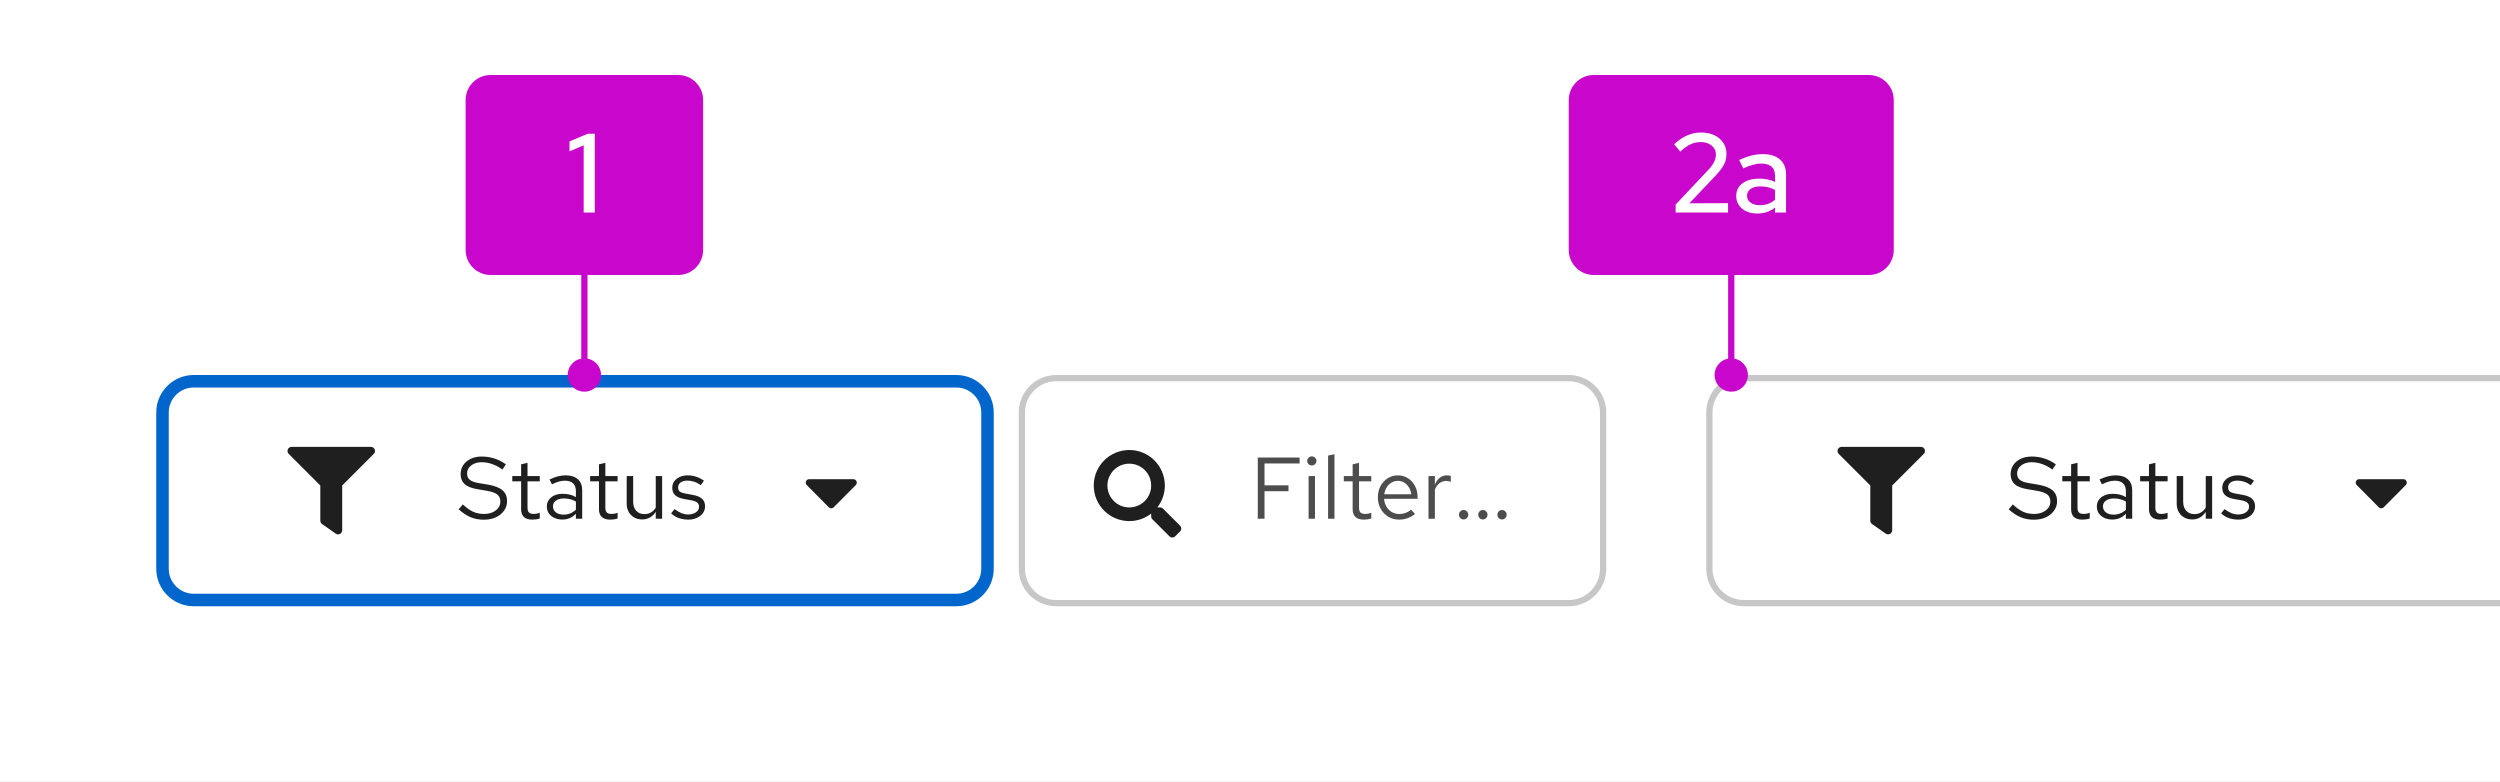
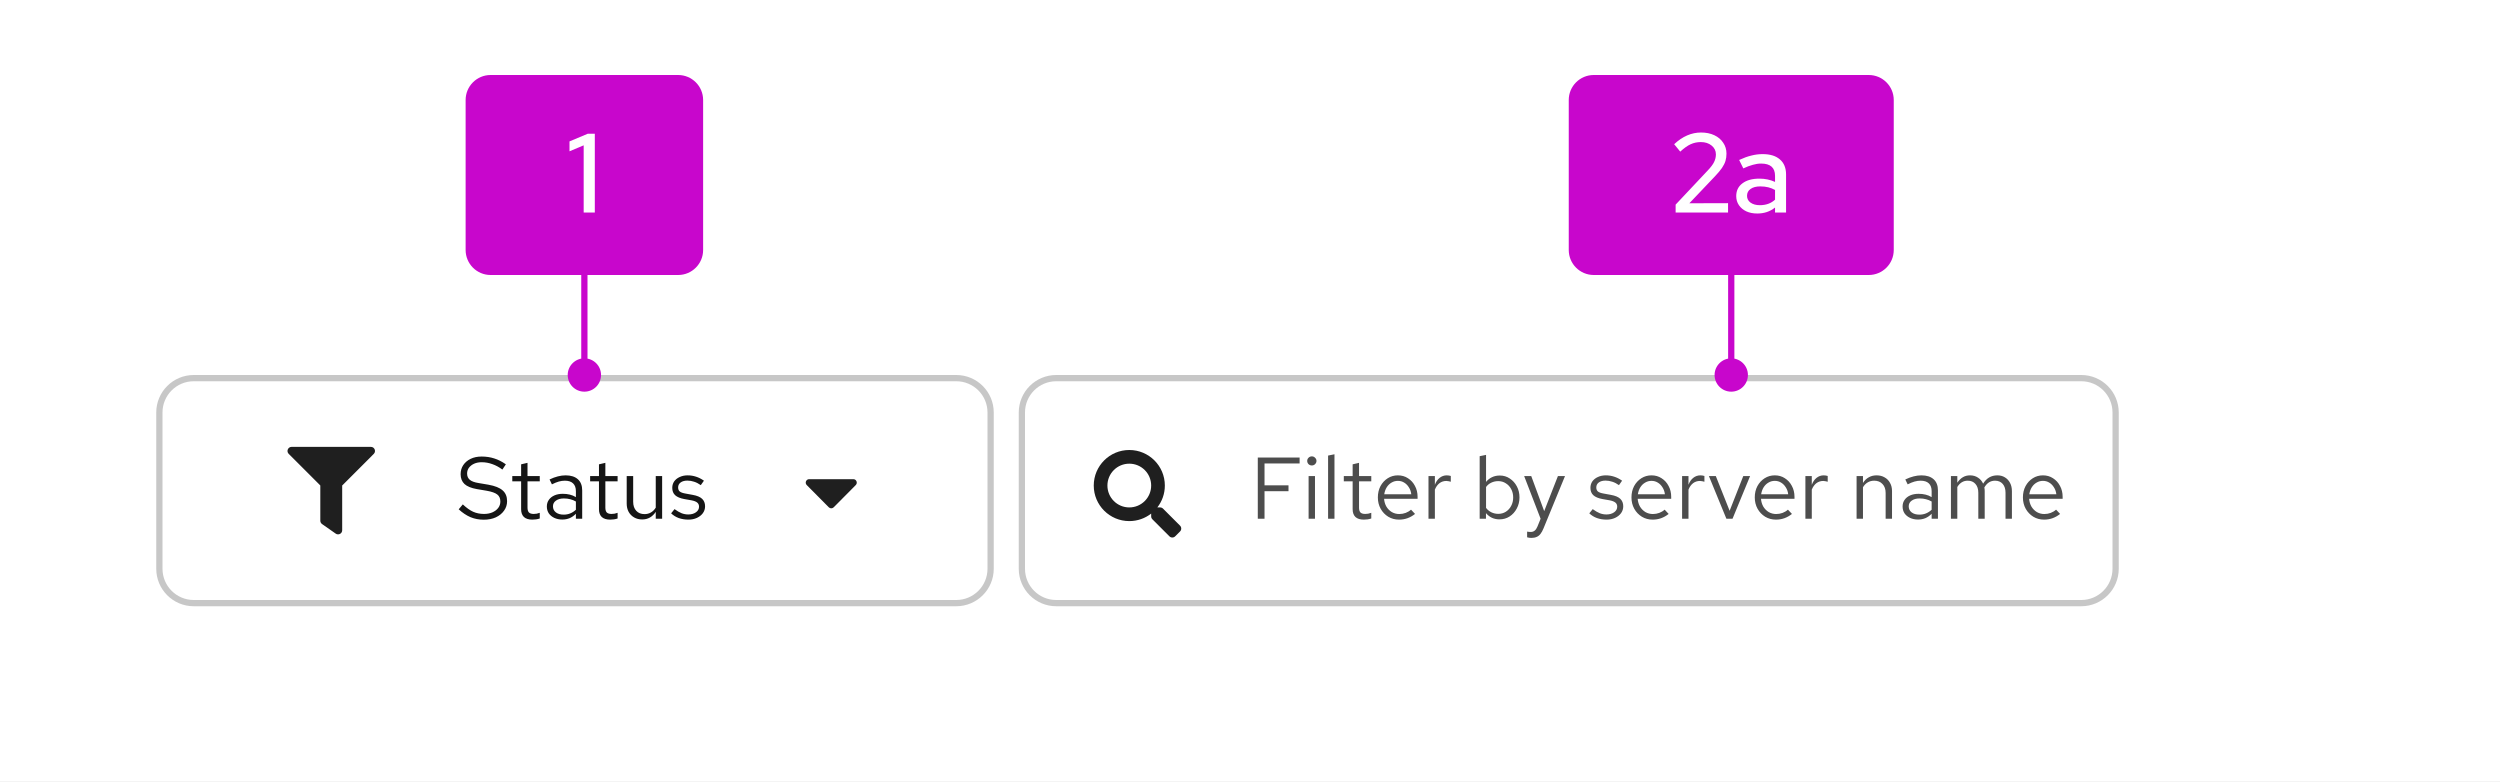
<svg xmlns="http://www.w3.org/2000/svg" width="400" height="125" viewBox="0 0 400 125" fill="none">
-   <g clip-path="url(#clip0_135_68165)">
-     <rect width="400" height="125" fill="white" />
-     <rect width="382" height="69" transform="translate(9 44)" fill="white" />
-     <rect width="382" height="69" transform="translate(9 44)" fill="white" />
-     <path d="M26 66C26 63.239 28.239 61 31 61H153C155.761 61 158 63.239 158 66V91C158 93.761 155.761 96 153 96H31C28.239 96 26 93.761 26 91V66Z" fill="white" />
-     <path d="M26 66C26 63.239 28.239 61 31 61H153C155.761 61 158 63.239 158 66V91C158 93.761 155.761 96 153 96H31C28.239 96 26 93.761 26 91V66Z" stroke="#0066CC" stroke-width="2" />
-     <path fill-rule="evenodd" clip-rule="evenodd" d="M54.75 84.843V77.678L59.807 72.62C60.219 72.208 59.927 71.5 59.343 71.5H46.657C46.074 71.5 45.78 72.207 46.193 72.62L51.25 77.678V83.312C51.25 83.527 51.355 83.727 51.53 83.85L53.717 85.381C54.149 85.683 54.75 85.377 54.75 84.843Z" fill="#1F1F1F" />
-     <path d="M77.41 83.154C76.645 83.154 75.935 83.019 75.282 82.748C74.629 82.468 73.999 82.048 73.392 81.488L74.05 80.704C74.638 81.255 75.189 81.647 75.702 81.88C76.225 82.113 76.803 82.23 77.438 82.23C77.942 82.23 78.39 82.146 78.782 81.978C79.183 81.801 79.496 81.563 79.72 81.264C79.944 80.965 80.056 80.625 80.056 80.242C80.056 79.747 79.893 79.374 79.566 79.122C79.239 78.861 78.675 78.66 77.872 78.52L76.29 78.254C75.394 78.095 74.736 77.825 74.316 77.442C73.905 77.05 73.7 76.527 73.7 75.874C73.7 75.323 73.84 74.838 74.12 74.418C74.409 73.989 74.806 73.653 75.31 73.41C75.814 73.167 76.397 73.046 77.06 73.046C77.788 73.046 78.465 73.149 79.09 73.354C79.715 73.55 80.331 73.863 80.938 74.292L80.378 75.132C79.874 74.749 79.342 74.46 78.782 74.264C78.222 74.059 77.653 73.956 77.074 73.956C76.617 73.956 76.211 74.035 75.856 74.194C75.511 74.353 75.235 74.567 75.03 74.838C74.834 75.109 74.736 75.417 74.736 75.762C74.736 76.191 74.881 76.527 75.17 76.77C75.459 77.013 75.931 77.185 76.584 77.288L78.152 77.554C79.197 77.741 79.953 78.044 80.42 78.464C80.896 78.875 81.134 79.449 81.134 80.186C81.134 80.755 80.971 81.264 80.644 81.712C80.327 82.16 79.888 82.515 79.328 82.776C78.768 83.028 78.129 83.154 77.41 83.154ZM85.172 83.14C84.584 83.14 84.136 83 83.828 82.72C83.529 82.431 83.38 82.015 83.38 81.474V77.008H81.966V76.168H83.38V74.292L84.402 74.054V76.168H86.362V77.008H84.402V81.208C84.402 81.572 84.476 81.833 84.626 81.992C84.784 82.151 85.041 82.23 85.396 82.23C85.573 82.23 85.732 82.216 85.872 82.188C86.012 82.16 86.175 82.113 86.362 82.048V82.958C86.175 83.023 85.979 83.07 85.774 83.098C85.568 83.126 85.368 83.14 85.172 83.14ZM89.973 83.126C89.487 83.126 89.058 83.037 88.685 82.86C88.311 82.683 88.017 82.44 87.803 82.132C87.597 81.815 87.495 81.451 87.495 81.04C87.495 80.629 87.602 80.275 87.817 79.976C88.031 79.668 88.33 79.43 88.713 79.262C89.095 79.094 89.543 79.01 90.057 79.01C90.449 79.01 90.817 79.052 91.163 79.136C91.517 79.22 91.844 79.355 92.143 79.542V78.604C92.143 78.044 91.993 77.624 91.695 77.344C91.396 77.055 90.957 76.91 90.379 76.91C90.061 76.91 89.735 76.957 89.399 77.05C89.072 77.143 88.708 77.293 88.307 77.498L87.929 76.714C88.843 76.275 89.702 76.056 90.505 76.056C91.354 76.056 92.007 76.266 92.465 76.686C92.922 77.097 93.151 77.689 93.151 78.464V83H92.143V82.202C91.844 82.51 91.513 82.743 91.149 82.902C90.785 83.051 90.393 83.126 89.973 83.126ZM88.475 81.012C88.475 81.413 88.629 81.735 88.937 81.978C89.254 82.221 89.669 82.342 90.183 82.342C90.565 82.342 90.915 82.277 91.233 82.146C91.559 82.015 91.863 81.819 92.143 81.558V80.242C91.853 80.074 91.555 79.953 91.247 79.878C90.939 79.794 90.593 79.752 90.211 79.752C89.688 79.752 89.268 79.869 88.951 80.102C88.633 80.326 88.475 80.629 88.475 81.012ZM97.627 83.14C97.039 83.14 96.591 83 96.283 82.72C95.984 82.431 95.835 82.015 95.835 81.474V77.008H94.421V76.168H95.835V74.292L96.857 74.054V76.168H98.817V77.008H96.857V81.208C96.857 81.572 96.931 81.833 97.081 81.992C97.239 82.151 97.496 82.23 97.851 82.23C98.028 82.23 98.187 82.216 98.327 82.188C98.467 82.16 98.63 82.113 98.817 82.048V82.958C98.63 83.023 98.434 83.07 98.229 83.098C98.023 83.126 97.823 83.14 97.627 83.14ZM102.75 83.112C102.264 83.112 101.835 83.005 101.462 82.79C101.088 82.575 100.794 82.277 100.58 81.894C100.374 81.511 100.272 81.073 100.272 80.578V76.168H101.308V80.284C101.308 80.891 101.471 81.371 101.798 81.726C102.124 82.081 102.568 82.258 103.128 82.258C103.51 82.258 103.851 82.169 104.15 81.992C104.458 81.815 104.714 81.558 104.92 81.222V76.168H105.942V83H104.92V81.894C104.658 82.295 104.346 82.599 103.982 82.804C103.627 83.009 103.216 83.112 102.75 83.112ZM110.152 83.14C109.592 83.14 109.074 83.056 108.598 82.888C108.122 82.711 107.716 82.459 107.38 82.132L107.926 81.46C108.337 81.759 108.715 81.978 109.06 82.118C109.406 82.249 109.76 82.314 110.124 82.314C110.619 82.314 111.03 82.197 111.356 81.964C111.683 81.731 111.846 81.432 111.846 81.068C111.846 80.788 111.748 80.569 111.552 80.41C111.366 80.251 111.053 80.13 110.614 80.046L109.494 79.85C108.832 79.729 108.342 79.523 108.024 79.234C107.716 78.945 107.562 78.553 107.562 78.058C107.562 77.666 107.665 77.321 107.87 77.022C108.085 76.723 108.379 76.49 108.752 76.322C109.126 76.145 109.55 76.056 110.026 76.056C110.493 76.056 110.936 76.126 111.356 76.266C111.776 76.397 112.201 76.611 112.63 76.91L112.126 77.624C111.772 77.372 111.417 77.19 111.062 77.078C110.708 76.957 110.348 76.896 109.984 76.896C109.536 76.896 109.177 76.994 108.906 77.19C108.636 77.386 108.5 77.652 108.5 77.988C108.5 78.268 108.584 78.483 108.752 78.632C108.93 78.781 109.238 78.893 109.676 78.968L110.824 79.178C111.515 79.299 112.019 79.509 112.336 79.808C112.654 80.107 112.812 80.508 112.812 81.012C112.812 81.413 112.696 81.777 112.462 82.104C112.229 82.421 111.912 82.673 111.51 82.86C111.109 83.047 110.656 83.14 110.152 83.14Z" fill="#1F1F1F" />
-     <path fill-rule="evenodd" clip-rule="evenodd" d="M133.389 81.171L136.921 77.61C137.267 77.261 137.023 76.667 136.534 76.667H129.466C128.977 76.667 128.733 77.261 129.079 77.61L132.611 81.171C132.826 81.387 133.174 81.387 133.389 81.171Z" fill="#1F1F1F" />
-     <g clip-path="url(#clip1_135_68165)">
-       <path d="M163.5 66C163.5 62.962 165.962 60.5 169 60.5H251C254.038 60.5 256.5 62.962 256.5 66V91C256.5 94.038 254.038 96.5 251 96.5H169C165.962 96.5 163.5 94.038 163.5 91V66Z" fill="white" />
-       <path d="M163.5 66C163.5 62.962 165.962 60.5 169 60.5H251C254.038 60.5 256.5 62.962 256.5 66V91C256.5 94.038 254.038 96.5 251 96.5H169C165.962 96.5 163.5 94.038 163.5 91V66Z" stroke="#C7C7C7" />
-       <path fill-rule="evenodd" clip-rule="evenodd" d="M188.032 85.809L188.806 85.035C189.063 84.778 189.063 84.362 188.809 84.105L186.082 81.379C185.959 81.256 185.793 81.188 185.618 81.188H185.172C185.927 80.222 186.375 79.008 186.375 77.688C186.375 74.546 183.829 72 180.687 72C177.546 72 175 74.546 175 77.688C175 80.829 177.546 83.375 180.687 83.375C182.008 83.375 183.222 82.927 184.187 82.172V82.618C184.187 82.793 184.256 82.959 184.379 83.082L187.105 85.809C187.362 86.066 187.778 86.066 188.032 85.809ZM180.687 81.188C178.754 81.188 177.187 79.623 177.187 77.688C177.187 75.754 178.752 74.188 180.687 74.188C182.621 74.188 184.187 75.752 184.187 77.688C184.187 79.621 182.623 81.188 180.687 81.188Z" fill="#1F1F1F" />
-       <path d="M201.246 83V73.2H207.938V74.152H202.324V77.652H206.16V78.59H202.324V83H201.246ZM209.376 83V76.168H210.398V83H209.376ZM209.894 74.474C209.689 74.474 209.511 74.404 209.362 74.264C209.222 74.115 209.152 73.942 209.152 73.746C209.152 73.55 209.222 73.382 209.362 73.242C209.511 73.093 209.689 73.018 209.894 73.018C210.099 73.018 210.272 73.093 210.412 73.242C210.561 73.382 210.636 73.55 210.636 73.746C210.636 73.942 210.561 74.115 210.412 74.264C210.272 74.404 210.099 74.474 209.894 74.474ZM212.493 83V72.892L213.515 72.682V83H212.493ZM218.215 83.14C217.627 83.14 217.179 83 216.871 82.72C216.572 82.431 216.423 82.015 216.423 81.474V77.008H215.009V76.168H216.423V74.292L217.445 74.054V76.168H219.405V77.008H217.445V81.208C217.445 81.572 217.519 81.833 217.669 81.992C217.827 82.151 218.084 82.23 218.439 82.23C218.616 82.23 218.775 82.216 218.915 82.188C219.055 82.16 219.218 82.113 219.405 82.048V82.958C219.218 83.023 219.022 83.07 218.817 83.098C218.611 83.126 218.411 83.14 218.215 83.14ZM223.845 83.14C223.21 83.14 222.636 82.986 222.123 82.678C221.61 82.361 221.204 81.936 220.905 81.404C220.606 80.863 220.457 80.256 220.457 79.584C220.457 78.912 220.597 78.31 220.877 77.778C221.166 77.246 221.554 76.826 222.039 76.518C222.524 76.21 223.066 76.056 223.663 76.056C224.27 76.056 224.806 76.21 225.273 76.518C225.749 76.817 226.122 77.227 226.393 77.75C226.673 78.263 226.813 78.847 226.813 79.5V79.808H221.451C221.488 80.275 221.614 80.695 221.829 81.068C222.053 81.432 222.342 81.721 222.697 81.936C223.061 82.141 223.458 82.244 223.887 82.244C224.242 82.244 224.582 82.183 224.909 82.062C225.245 81.931 225.53 81.759 225.763 81.544L226.407 82.23C226.015 82.538 225.609 82.767 225.189 82.916C224.769 83.065 224.321 83.14 223.845 83.14ZM221.479 79.08H225.805C225.758 78.669 225.632 78.305 225.427 77.988C225.231 77.661 224.979 77.405 224.671 77.218C224.372 77.031 224.036 76.938 223.663 76.938C223.29 76.938 222.949 77.031 222.641 77.218C222.333 77.395 222.076 77.647 221.871 77.974C221.675 78.291 221.544 78.66 221.479 79.08ZM228.558 83V76.168H229.58V77.568C229.757 77.092 230.009 76.723 230.336 76.462C230.672 76.191 231.054 76.056 231.484 76.056C231.605 76.056 231.717 76.065 231.82 76.084C231.922 76.093 232.025 76.117 232.128 76.154V77.078C232.016 77.041 231.894 77.013 231.764 76.994C231.642 76.966 231.526 76.952 231.414 76.952C230.994 76.952 230.625 77.073 230.308 77.316C230 77.559 229.757 77.899 229.58 78.338V83H228.558ZM234.18 83.112C233.974 83.112 233.797 83.037 233.648 82.888C233.508 82.739 233.438 82.561 233.438 82.356C233.438 82.141 233.508 81.964 233.648 81.824C233.797 81.675 233.974 81.6 234.18 81.6C234.385 81.6 234.558 81.675 234.698 81.824C234.847 81.964 234.922 82.141 234.922 82.356C234.922 82.561 234.847 82.739 234.698 82.888C234.558 83.037 234.385 83.112 234.18 83.112ZM237.26 83.112C237.054 83.112 236.877 83.037 236.728 82.888C236.588 82.739 236.518 82.561 236.518 82.356C236.518 82.141 236.588 81.964 236.728 81.824C236.877 81.675 237.054 81.6 237.26 81.6C237.465 81.6 237.638 81.675 237.778 81.824C237.927 81.964 238.002 82.141 238.002 82.356C238.002 82.561 237.927 82.739 237.778 82.888C237.638 83.037 237.465 83.112 237.26 83.112ZM240.326 83.112C240.12 83.112 239.943 83.037 239.794 82.888C239.654 82.739 239.584 82.561 239.584 82.356C239.584 82.141 239.654 81.964 239.794 81.824C239.943 81.675 240.12 81.6 240.326 81.6C240.531 81.6 240.704 81.675 240.844 81.824C240.993 81.964 241.068 82.141 241.068 82.356C241.068 82.561 240.993 82.739 240.844 82.888C240.704 83.037 240.531 83.112 240.326 83.112Z" fill="#4D4D4D" />
-     </g>
-     <path d="M273.5 66C273.5 62.962 275.962 60.5 279 60.5H401C404.038 60.5 406.5 62.962 406.5 66V91C406.5 94.038 404.038 96.5 401 96.5H279C275.962 96.5 273.5 94.038 273.5 91V66Z" fill="white" />
-     <path d="M273.5 66C273.5 62.962 275.962 60.5 279 60.5H401C404.038 60.5 406.5 62.962 406.5 66V91C406.5 94.038 404.038 96.5 401 96.5H279C275.962 96.5 273.5 94.038 273.5 91V66Z" stroke="#C7C7C7" />
-     <path fill-rule="evenodd" clip-rule="evenodd" d="M302.75 84.843V77.678L307.807 72.62C308.219 72.208 307.927 71.5 307.343 71.5H294.657C294.074 71.5 293.78 72.207 294.193 72.62L299.25 77.678V83.312C299.25 83.527 299.354 83.727 299.53 83.85L301.717 85.381C302.149 85.683 302.75 85.377 302.75 84.843Z" fill="#1F1F1F" />
-     <path d="M325.41 83.154C324.645 83.154 323.935 83.019 323.282 82.748C322.629 82.468 321.999 82.048 321.392 81.488L322.05 80.704C322.638 81.255 323.189 81.647 323.702 81.88C324.225 82.113 324.803 82.23 325.438 82.23C325.942 82.23 326.39 82.146 326.782 81.978C327.183 81.801 327.496 81.563 327.72 81.264C327.944 80.965 328.056 80.625 328.056 80.242C328.056 79.747 327.893 79.374 327.566 79.122C327.239 78.861 326.675 78.66 325.872 78.52L324.29 78.254C323.394 78.095 322.736 77.825 322.316 77.442C321.905 77.05 321.7 76.527 321.7 75.874C321.7 75.323 321.84 74.838 322.12 74.418C322.409 73.989 322.806 73.653 323.31 73.41C323.814 73.167 324.397 73.046 325.06 73.046C325.788 73.046 326.465 73.149 327.09 73.354C327.715 73.55 328.331 73.863 328.938 74.292L328.378 75.132C327.874 74.749 327.342 74.46 326.782 74.264C326.222 74.059 325.653 73.956 325.074 73.956C324.617 73.956 324.211 74.035 323.856 74.194C323.511 74.353 323.235 74.567 323.03 74.838C322.834 75.109 322.736 75.417 322.736 75.762C322.736 76.191 322.881 76.527 323.17 76.77C323.459 77.013 323.931 77.185 324.584 77.288L326.152 77.554C327.197 77.741 327.953 78.044 328.42 78.464C328.896 78.875 329.134 79.449 329.134 80.186C329.134 80.755 328.971 81.264 328.644 81.712C328.327 82.16 327.888 82.515 327.328 82.776C326.768 83.028 326.129 83.154 325.41 83.154ZM333.172 83.14C332.584 83.14 332.136 83 331.828 82.72C331.529 82.431 331.38 82.015 331.38 81.474V77.008H329.966V76.168H331.38V74.292L332.402 74.054V76.168H334.362V77.008H332.402V81.208C332.402 81.572 332.476 81.833 332.626 81.992C332.784 82.151 333.041 82.23 333.396 82.23C333.573 82.23 333.732 82.216 333.872 82.188C334.012 82.16 334.175 82.113 334.362 82.048V82.958C334.175 83.023 333.979 83.07 333.774 83.098C333.568 83.126 333.368 83.14 333.172 83.14ZM337.973 83.126C337.487 83.126 337.058 83.037 336.685 82.86C336.311 82.683 336.017 82.44 335.803 82.132C335.597 81.815 335.495 81.451 335.495 81.04C335.495 80.629 335.602 80.275 335.817 79.976C336.031 79.668 336.33 79.43 336.713 79.262C337.095 79.094 337.543 79.01 338.057 79.01C338.449 79.01 338.817 79.052 339.163 79.136C339.517 79.22 339.844 79.355 340.143 79.542V78.604C340.143 78.044 339.993 77.624 339.695 77.344C339.396 77.055 338.957 76.91 338.379 76.91C338.061 76.91 337.735 76.957 337.399 77.05C337.072 77.143 336.708 77.293 336.307 77.498L335.929 76.714C336.843 76.275 337.702 76.056 338.505 76.056C339.354 76.056 340.007 76.266 340.465 76.686C340.922 77.097 341.151 77.689 341.151 78.464V83H340.143V82.202C339.844 82.51 339.513 82.743 339.149 82.902C338.785 83.051 338.393 83.126 337.973 83.126ZM336.475 81.012C336.475 81.413 336.629 81.735 336.937 81.978C337.254 82.221 337.669 82.342 338.183 82.342C338.565 82.342 338.915 82.277 339.233 82.146C339.559 82.015 339.863 81.819 340.143 81.558V80.242C339.853 80.074 339.555 79.953 339.247 79.878C338.939 79.794 338.593 79.752 338.211 79.752C337.688 79.752 337.268 79.869 336.951 80.102C336.633 80.326 336.475 80.629 336.475 81.012ZM345.627 83.14C345.039 83.14 344.591 83 344.283 82.72C343.984 82.431 343.835 82.015 343.835 81.474V77.008H342.421V76.168H343.835V74.292L344.857 74.054V76.168H346.817V77.008H344.857V81.208C344.857 81.572 344.931 81.833 345.081 81.992C345.239 82.151 345.496 82.23 345.851 82.23C346.028 82.23 346.187 82.216 346.327 82.188C346.467 82.16 346.63 82.113 346.817 82.048V82.958C346.63 83.023 346.434 83.07 346.229 83.098C346.023 83.126 345.823 83.14 345.627 83.14ZM350.75 83.112C350.264 83.112 349.835 83.005 349.462 82.79C349.088 82.575 348.794 82.277 348.58 81.894C348.374 81.511 348.272 81.073 348.272 80.578V76.168H349.308V80.284C349.308 80.891 349.471 81.371 349.798 81.726C350.124 82.081 350.568 82.258 351.128 82.258C351.51 82.258 351.851 82.169 352.15 81.992C352.458 81.815 352.714 81.558 352.92 81.222V76.168H353.942V83H352.92V81.894C352.658 82.295 352.346 82.599 351.982 82.804C351.627 83.009 351.216 83.112 350.75 83.112ZM358.152 83.14C357.592 83.14 357.074 83.056 356.598 82.888C356.122 82.711 355.716 82.459 355.38 82.132L355.926 81.46C356.337 81.759 356.715 81.978 357.06 82.118C357.406 82.249 357.76 82.314 358.124 82.314C358.619 82.314 359.03 82.197 359.356 81.964C359.683 81.731 359.846 81.432 359.846 81.068C359.846 80.788 359.748 80.569 359.552 80.41C359.366 80.251 359.053 80.13 358.614 80.046L357.494 79.85C356.832 79.729 356.342 79.523 356.024 79.234C355.716 78.945 355.562 78.553 355.562 78.058C355.562 77.666 355.665 77.321 355.87 77.022C356.085 76.723 356.379 76.49 356.752 76.322C357.126 76.145 357.55 76.056 358.026 76.056C358.493 76.056 358.936 76.126 359.356 76.266C359.776 76.397 360.201 76.611 360.63 76.91L360.126 77.624C359.772 77.372 359.417 77.19 359.062 77.078C358.708 76.957 358.348 76.896 357.984 76.896C357.536 76.896 357.177 76.994 356.906 77.19C356.636 77.386 356.5 77.652 356.5 77.988C356.5 78.268 356.584 78.483 356.752 78.632C356.93 78.781 357.238 78.893 357.676 78.968L358.824 79.178C359.515 79.299 360.019 79.509 360.336 79.808C360.654 80.107 360.812 80.508 360.812 81.012C360.812 81.413 360.696 81.777 360.462 82.104C360.229 82.421 359.912 82.673 359.51 82.86C359.109 83.047 358.656 83.14 358.152 83.14Z" fill="#1F1F1F" />
-     <path fill-rule="evenodd" clip-rule="evenodd" d="M381.389 81.171L384.921 77.61C385.267 77.261 385.023 76.667 384.534 76.667H377.466C376.977 76.667 376.733 77.261 377.079 77.61L380.611 81.171C380.826 81.387 381.174 81.387 381.389 81.171Z" fill="#1F1F1F" />
-     <path d="M74.5 16C74.5 13.791 76.291 12 78.5 12H108.5C110.709 12 112.5 13.791 112.5 16V40C112.5 42.209 110.709 44 108.5 44H78.5C76.291 44 74.5 42.209 74.5 40V16Z" fill="#C806CC" />
-     <path d="M93.388 34V23.254L91.12 24.208V22.624L94.036 21.4H95.17V34H93.388Z" fill="white" />
-     <path d="M93.5 57.333C92.027 57.333 90.833 58.527 90.833 60C90.833 61.473 92.027 62.667 93.5 62.667C94.973 62.667 96.167 61.473 96.167 60C96.167 58.527 94.973 57.333 93.5 57.333ZM93 44L93 60L94 60L94 44L93 44Z" fill="#C806CC" />
-     <path d="M251 16C251 13.791 252.791 12 255 12H299C301.209 12 303 13.791 303 16V40C303 42.209 301.209 44 299 44H255C252.791 44 251 42.209 251 40V16Z" fill="#C806CC" />
-     <path d="M268.1 34V32.74L273.212 27.304C273.728 26.764 274.076 26.302 274.256 25.918C274.448 25.534 274.544 25.126 274.544 24.694C274.544 24.13 274.316 23.662 273.86 23.29C273.404 22.918 272.828 22.732 272.132 22.732C271.556 22.732 271.016 22.846 270.512 23.074C270.008 23.302 269.45 23.698 268.838 24.262L267.866 23.074C269.198 21.826 270.632 21.202 272.168 21.202C272.972 21.202 273.68 21.346 274.292 21.634C274.904 21.922 275.378 22.324 275.714 22.84C276.062 23.344 276.236 23.926 276.236 24.586C276.236 25.006 276.182 25.396 276.074 25.756C275.966 26.104 275.78 26.476 275.516 26.872C275.252 27.256 274.88 27.7 274.4 28.204L270.296 32.524L276.488 32.506V34H268.1ZM281.162 34.162C280.502 34.162 279.92 34.048 279.416 33.82C278.912 33.58 278.516 33.25 278.228 32.83C277.94 32.41 277.796 31.924 277.796 31.372C277.796 30.508 278.126 29.83 278.786 29.338C279.446 28.834 280.352 28.582 281.504 28.582C282.404 28.582 283.238 28.756 284.006 29.104V28.132C284.006 26.824 283.262 26.17 281.774 26.17C281.354 26.17 280.916 26.236 280.46 26.368C280.004 26.488 279.494 26.68 278.93 26.944L278.264 25.594C278.96 25.27 279.608 25.036 280.208 24.892C280.808 24.736 281.414 24.658 282.026 24.658C283.214 24.658 284.132 24.94 284.78 25.504C285.44 26.068 285.77 26.872 285.77 27.916V34H284.006V33.208C283.598 33.532 283.16 33.772 282.692 33.928C282.224 34.084 281.714 34.162 281.162 34.162ZM279.524 31.336C279.524 31.78 279.71 32.14 280.082 32.416C280.466 32.692 280.964 32.83 281.576 32.83C282.56 32.83 283.37 32.536 284.006 31.948V30.4C283.346 30.016 282.56 29.824 281.648 29.824C280.988 29.824 280.466 29.962 280.082 30.238C279.71 30.502 279.524 30.868 279.524 31.336Z" fill="white" />
-     <path d="M277 57.333C275.527 57.333 274.333 58.527 274.333 60C274.333 61.473 275.527 62.667 277 62.667C278.473 62.667 279.667 61.473 279.667 60C279.667 58.527 278.473 57.333 277 57.333ZM276.5 44L276.5 60L277.5 60L277.5 44L276.5 44Z" fill="#C806CC" />
-   </g>
-   <defs>
-     <clipPath id="clip0_135_68165">
-       <rect width="400" height="125" fill="white" />
-     </clipPath>
-     <clipPath id="clip1_135_68165">
-       <rect width="94" height="37" fill="white" transform="translate(163 60)" />
-     </clipPath>
-   </defs>
+   <rect width="400" height="125" fill="white" />
+   <rect width="382" height="69" transform="translate(9 44)" fill="white" />
+   <rect width="382" height="69" transform="translate(9 44)" fill="white" />
+   <mask id="path-1-inside-1_135_68165" fill="white">
+     <path d="M25 66C25 62.686 27.686 60 31 60H153C156.314 60 159 62.686 159 66V91C159 94.314 156.314 97 153 97H31C27.686 97 25 94.314 25 91V66Z" />
+   </mask>
+   <path d="M25 66C25 62.686 27.686 60 31 60H153C156.314 60 159 62.686 159 66V91C159 94.314 156.314 97 153 97H31C27.686 97 25 94.314 25 91V66Z" fill="white" />
+   <path d="M31 61H153V59H31V61ZM158 66V91H160V66H158ZM153 96H31V98H153V96ZM26 91V66H24V91H26ZM31 96C28.239 96 26 93.761 26 91H24C24 94.866 27.134 98 31 98V96ZM158 91C158 93.761 155.761 96 153 96V98C156.866 98 160 94.866 160 91H158ZM153 61C155.761 61 158 63.239 158 66H160C160 62.134 156.866 59 153 59V61ZM31 59C27.134 59 24 62.134 24 66H26C26 63.239 28.239 61 31 61V59Z" fill="#C7C7C7" mask="url(#path-1-inside-1_135_68165)" />
+   <path fill-rule="evenodd" clip-rule="evenodd" d="M54.75 84.843V77.678L59.807 72.62C60.219 72.208 59.927 71.5 59.343 71.5H46.657C46.074 71.5 45.78 72.207 46.193 72.62L51.25 77.678V83.312C51.25 83.527 51.355 83.727 51.53 83.85L53.717 85.381C54.149 85.683 54.75 85.377 54.75 84.843Z" fill="#1F1F1F" />
+   <path d="M77.41 83.154C76.645 83.154 75.935 83.019 75.282 82.748C74.629 82.468 73.999 82.048 73.392 81.488L74.05 80.704C74.638 81.255 75.189 81.647 75.702 81.88C76.225 82.113 76.803 82.23 77.438 82.23C77.942 82.23 78.39 82.146 78.782 81.978C79.183 81.801 79.496 81.563 79.72 81.264C79.944 80.965 80.056 80.625 80.056 80.242C80.056 79.747 79.893 79.374 79.566 79.122C79.239 78.861 78.675 78.66 77.872 78.52L76.29 78.254C75.394 78.095 74.736 77.825 74.316 77.442C73.905 77.05 73.7 76.527 73.7 75.874C73.7 75.323 73.84 74.838 74.12 74.418C74.409 73.989 74.806 73.653 75.31 73.41C75.814 73.167 76.397 73.046 77.06 73.046C77.788 73.046 78.465 73.149 79.09 73.354C79.715 73.55 80.331 73.863 80.938 74.292L80.378 75.132C79.874 74.749 79.342 74.46 78.782 74.264C78.222 74.059 77.653 73.956 77.074 73.956C76.617 73.956 76.211 74.035 75.856 74.194C75.511 74.353 75.235 74.567 75.03 74.838C74.834 75.109 74.736 75.417 74.736 75.762C74.736 76.191 74.881 76.527 75.17 76.77C75.459 77.013 75.931 77.185 76.584 77.288L78.152 77.554C79.197 77.741 79.953 78.044 80.42 78.464C80.896 78.875 81.134 79.449 81.134 80.186C81.134 80.755 80.971 81.264 80.644 81.712C80.327 82.16 79.888 82.515 79.328 82.776C78.768 83.028 78.129 83.154 77.41 83.154ZM85.172 83.14C84.584 83.14 84.136 83 83.828 82.72C83.529 82.431 83.38 82.015 83.38 81.474V77.008H81.966V76.168H83.38V74.292L84.402 74.054V76.168H86.362V77.008H84.402V81.208C84.402 81.572 84.476 81.833 84.626 81.992C84.784 82.151 85.041 82.23 85.396 82.23C85.573 82.23 85.732 82.216 85.872 82.188C86.012 82.16 86.175 82.113 86.362 82.048V82.958C86.175 83.023 85.979 83.07 85.774 83.098C85.568 83.126 85.368 83.14 85.172 83.14ZM89.973 83.126C89.487 83.126 89.058 83.037 88.685 82.86C88.311 82.683 88.017 82.44 87.803 82.132C87.597 81.815 87.495 81.451 87.495 81.04C87.495 80.629 87.602 80.275 87.817 79.976C88.031 79.668 88.33 79.43 88.713 79.262C89.095 79.094 89.543 79.01 90.057 79.01C90.449 79.01 90.817 79.052 91.163 79.136C91.517 79.22 91.844 79.355 92.143 79.542V78.604C92.143 78.044 91.993 77.624 91.695 77.344C91.396 77.055 90.957 76.91 90.379 76.91C90.061 76.91 89.735 76.957 89.399 77.05C89.072 77.143 88.708 77.293 88.307 77.498L87.929 76.714C88.843 76.275 89.702 76.056 90.505 76.056C91.354 76.056 92.007 76.266 92.465 76.686C92.922 77.097 93.151 77.689 93.151 78.464V83H92.143V82.202C91.844 82.51 91.513 82.743 91.149 82.902C90.785 83.051 90.393 83.126 89.973 83.126ZM88.475 81.012C88.475 81.413 88.629 81.735 88.937 81.978C89.254 82.221 89.669 82.342 90.183 82.342C90.565 82.342 90.915 82.277 91.233 82.146C91.559 82.015 91.863 81.819 92.143 81.558V80.242C91.853 80.074 91.555 79.953 91.247 79.878C90.939 79.794 90.593 79.752 90.211 79.752C89.688 79.752 89.268 79.869 88.951 80.102C88.633 80.326 88.475 80.629 88.475 81.012ZM97.627 83.14C97.039 83.14 96.591 83 96.283 82.72C95.984 82.431 95.835 82.015 95.835 81.474V77.008H94.421V76.168H95.835V74.292L96.857 74.054V76.168H98.817V77.008H96.857V81.208C96.857 81.572 96.931 81.833 97.081 81.992C97.239 82.151 97.496 82.23 97.851 82.23C98.028 82.23 98.187 82.216 98.327 82.188C98.467 82.16 98.63 82.113 98.817 82.048V82.958C98.63 83.023 98.434 83.07 98.229 83.098C98.023 83.126 97.823 83.14 97.627 83.14ZM102.75 83.112C102.264 83.112 101.835 83.005 101.462 82.79C101.088 82.575 100.794 82.277 100.58 81.894C100.374 81.511 100.272 81.073 100.272 80.578V76.168H101.308V80.284C101.308 80.891 101.471 81.371 101.798 81.726C102.124 82.081 102.568 82.258 103.128 82.258C103.51 82.258 103.851 82.169 104.15 81.992C104.458 81.815 104.714 81.558 104.92 81.222V76.168H105.942V83H104.92V81.894C104.658 82.295 104.346 82.599 103.982 82.804C103.627 83.009 103.216 83.112 102.75 83.112ZM110.152 83.14C109.592 83.14 109.074 83.056 108.598 82.888C108.122 82.711 107.716 82.459 107.38 82.132L107.926 81.46C108.337 81.759 108.715 81.978 109.06 82.118C109.406 82.249 109.76 82.314 110.124 82.314C110.619 82.314 111.03 82.197 111.356 81.964C111.683 81.731 111.846 81.432 111.846 81.068C111.846 80.788 111.748 80.569 111.552 80.41C111.366 80.251 111.053 80.13 110.614 80.046L109.494 79.85C108.832 79.729 108.342 79.523 108.024 79.234C107.716 78.945 107.562 78.553 107.562 78.058C107.562 77.666 107.665 77.321 107.87 77.022C108.085 76.723 108.379 76.49 108.752 76.322C109.126 76.145 109.55 76.056 110.026 76.056C110.493 76.056 110.936 76.126 111.356 76.266C111.776 76.397 112.201 76.611 112.63 76.91L112.126 77.624C111.772 77.372 111.417 77.19 111.062 77.078C110.708 76.957 110.348 76.896 109.984 76.896C109.536 76.896 109.177 76.994 108.906 77.19C108.636 77.386 108.5 77.652 108.5 77.988C108.5 78.268 108.584 78.483 108.752 78.632C108.93 78.781 109.238 78.893 109.676 78.968L110.824 79.178C111.515 79.299 112.019 79.509 112.336 79.808C112.654 80.107 112.812 80.508 112.812 81.012C112.812 81.413 112.696 81.777 112.462 82.104C112.229 82.421 111.912 82.673 111.51 82.86C111.109 83.047 110.656 83.14 110.152 83.14Z" fill="#151515" />
+   <path fill-rule="evenodd" clip-rule="evenodd" d="M133.389 81.171L136.921 77.61C137.267 77.261 137.023 76.667 136.534 76.667H129.466C128.977 76.667 128.733 77.261 129.079 77.61L132.611 81.171C132.826 81.387 133.174 81.387 133.389 81.171Z" fill="#1F1F1F" />
+   <path d="M169 60.5H333C336.038 60.5 338.5 62.962 338.5 66V91C338.5 94.038 336.038 96.5 333 96.5H169C165.962 96.5 163.5 94.038 163.5 91V66C163.5 62.962 165.962 60.5 169 60.5Z" fill="white" />
+   <path d="M169 60.5H333C336.038 60.5 338.5 62.962 338.5 66V91C338.5 94.038 336.038 96.5 333 96.5H169C165.962 96.5 163.5 94.038 163.5 91V66C163.5 62.962 165.962 60.5 169 60.5Z" stroke="#C7C7C7" />
+   <path fill-rule="evenodd" clip-rule="evenodd" d="M188.032 85.809L188.806 85.035C189.063 84.778 189.063 84.362 188.809 84.105L186.082 81.379C185.959 81.256 185.793 81.188 185.618 81.188H185.172C185.927 80.222 186.375 79.008 186.375 77.688C186.375 74.546 183.829 72 180.687 72C177.546 72 175 74.546 175 77.688C175 80.829 177.546 83.375 180.687 83.375C182.008 83.375 183.222 82.927 184.187 82.172V82.618C184.187 82.793 184.256 82.959 184.379 83.082L187.105 85.809C187.362 86.066 187.778 86.066 188.032 85.809ZM180.687 81.188C178.754 81.188 177.187 79.623 177.187 77.688C177.187 75.754 178.752 74.188 180.687 74.188C182.621 74.188 184.187 75.752 184.187 77.688C184.187 79.621 182.623 81.188 180.687 81.188Z" fill="#1F1F1F" />
+   <path d="M201.246 83V73.2H207.938V74.152H202.324V77.652H206.16V78.59H202.324V83H201.246ZM209.376 83V76.168H210.398V83H209.376ZM209.894 74.474C209.689 74.474 209.511 74.404 209.362 74.264C209.222 74.115 209.152 73.942 209.152 73.746C209.152 73.55 209.222 73.382 209.362 73.242C209.511 73.093 209.689 73.018 209.894 73.018C210.099 73.018 210.272 73.093 210.412 73.242C210.561 73.382 210.636 73.55 210.636 73.746C210.636 73.942 210.561 74.115 210.412 74.264C210.272 74.404 210.099 74.474 209.894 74.474ZM212.493 83V72.892L213.515 72.682V83H212.493ZM218.215 83.14C217.627 83.14 217.179 83 216.871 82.72C216.572 82.431 216.423 82.015 216.423 81.474V77.008H215.009V76.168H216.423V74.292L217.445 74.054V76.168H219.405V77.008H217.445V81.208C217.445 81.572 217.519 81.833 217.669 81.992C217.827 82.151 218.084 82.23 218.439 82.23C218.616 82.23 218.775 82.216 218.915 82.188C219.055 82.16 219.218 82.113 219.405 82.048V82.958C219.218 83.023 219.022 83.07 218.817 83.098C218.611 83.126 218.411 83.14 218.215 83.14ZM223.845 83.14C223.21 83.14 222.636 82.986 222.123 82.678C221.61 82.361 221.204 81.936 220.905 81.404C220.606 80.863 220.457 80.256 220.457 79.584C220.457 78.912 220.597 78.31 220.877 77.778C221.166 77.246 221.554 76.826 222.039 76.518C222.524 76.21 223.066 76.056 223.663 76.056C224.27 76.056 224.806 76.21 225.273 76.518C225.749 76.817 226.122 77.227 226.393 77.75C226.673 78.263 226.813 78.847 226.813 79.5V79.808H221.451C221.488 80.275 221.614 80.695 221.829 81.068C222.053 81.432 222.342 81.721 222.697 81.936C223.061 82.141 223.458 82.244 223.887 82.244C224.242 82.244 224.582 82.183 224.909 82.062C225.245 81.931 225.53 81.759 225.763 81.544L226.407 82.23C226.015 82.538 225.609 82.767 225.189 82.916C224.769 83.065 224.321 83.14 223.845 83.14ZM221.479 79.08H225.805C225.758 78.669 225.632 78.305 225.427 77.988C225.231 77.661 224.979 77.405 224.671 77.218C224.372 77.031 224.036 76.938 223.663 76.938C223.29 76.938 222.949 77.031 222.641 77.218C222.333 77.395 222.076 77.647 221.871 77.974C221.675 78.291 221.544 78.66 221.479 79.08ZM228.558 83V76.168H229.58V77.568C229.757 77.092 230.009 76.723 230.336 76.462C230.672 76.191 231.054 76.056 231.484 76.056C231.605 76.056 231.717 76.065 231.82 76.084C231.922 76.093 232.025 76.117 232.128 76.154V77.078C232.016 77.041 231.894 77.013 231.764 76.994C231.642 76.966 231.526 76.952 231.414 76.952C230.994 76.952 230.625 77.073 230.308 77.316C230 77.559 229.757 77.899 229.58 78.338V83H228.558ZM236.747 83V72.99L237.769 72.78V77.106C238.031 76.779 238.348 76.527 238.721 76.35C239.095 76.173 239.51 76.084 239.967 76.084C240.565 76.084 241.097 76.243 241.563 76.56C242.039 76.868 242.417 77.288 242.697 77.82C242.977 78.343 243.117 78.931 243.117 79.584C243.117 80.237 242.973 80.83 242.683 81.362C242.403 81.894 242.021 82.319 241.535 82.636C241.059 82.944 240.518 83.098 239.911 83.098C239.482 83.098 239.081 83.014 238.707 82.846C238.343 82.669 238.026 82.421 237.755 82.104V83H236.747ZM239.715 82.216C240.173 82.216 240.579 82.104 240.933 81.88C241.297 81.647 241.582 81.334 241.787 80.942C242.002 80.541 242.109 80.093 242.109 79.598C242.109 79.094 242.002 78.646 241.787 78.254C241.582 77.862 241.297 77.554 240.933 77.33C240.579 77.097 240.173 76.98 239.715 76.98C239.314 76.98 238.941 77.064 238.595 77.232C238.259 77.391 237.984 77.619 237.769 77.918V81.264C237.993 81.563 238.273 81.796 238.609 81.964C238.955 82.132 239.323 82.216 239.715 82.216ZM244.998 86.066C244.784 86.066 244.564 86.033 244.34 85.968V85.058C244.434 85.077 244.532 85.091 244.634 85.1C244.737 85.109 244.826 85.114 244.9 85.114C245.162 85.114 245.376 85.044 245.544 84.904C245.722 84.764 245.871 84.545 245.992 84.246L246.496 83L243.864 76.168H244.998L247.07 81.782L249.268 76.168H250.402L246.958 84.554C246.809 84.918 246.646 85.212 246.468 85.436C246.291 85.66 246.086 85.819 245.852 85.912C245.619 86.015 245.334 86.066 244.998 86.066ZM257.059 83.14C256.499 83.14 255.981 83.056 255.505 82.888C255.029 82.711 254.623 82.459 254.287 82.132L254.833 81.46C255.243 81.759 255.621 81.978 255.967 82.118C256.312 82.249 256.667 82.314 257.031 82.314C257.525 82.314 257.936 82.197 258.263 81.964C258.589 81.731 258.753 81.432 258.753 81.068C258.753 80.788 258.655 80.569 258.459 80.41C258.272 80.251 257.959 80.13 257.521 80.046L256.401 79.85C255.738 79.729 255.248 79.523 254.931 79.234C254.623 78.945 254.469 78.553 254.469 78.058C254.469 77.666 254.571 77.321 254.777 77.022C254.991 76.723 255.285 76.49 255.659 76.322C256.032 76.145 256.457 76.056 256.933 76.056C257.399 76.056 257.843 76.126 258.263 76.266C258.683 76.397 259.107 76.611 259.537 76.91L259.033 77.624C258.678 77.372 258.323 77.19 257.969 77.078C257.614 76.957 257.255 76.896 256.891 76.896C256.443 76.896 256.083 76.994 255.813 77.19C255.542 77.386 255.407 77.652 255.407 77.988C255.407 78.268 255.491 78.483 255.659 78.632C255.836 78.781 256.144 78.893 256.583 78.968L257.731 79.178C258.421 79.299 258.925 79.509 259.243 79.808C259.56 80.107 259.719 80.508 259.719 81.012C259.719 81.413 259.602 81.777 259.369 82.104C259.135 82.421 258.818 82.673 258.417 82.86C258.015 83.047 257.563 83.14 257.059 83.14ZM264.423 83.14C263.788 83.14 263.214 82.986 262.701 82.678C262.188 82.361 261.782 81.936 261.483 81.404C261.184 80.863 261.035 80.256 261.035 79.584C261.035 78.912 261.175 78.31 261.455 77.778C261.744 77.246 262.132 76.826 262.617 76.518C263.102 76.21 263.644 76.056 264.241 76.056C264.848 76.056 265.384 76.21 265.851 76.518C266.327 76.817 266.7 77.227 266.971 77.75C267.251 78.263 267.391 78.847 267.391 79.5V79.808H262.029C262.066 80.275 262.192 80.695 262.407 81.068C262.631 81.432 262.92 81.721 263.275 81.936C263.639 82.141 264.036 82.244 264.465 82.244C264.82 82.244 265.16 82.183 265.487 82.062C265.823 81.931 266.108 81.759 266.341 81.544L266.985 82.23C266.593 82.538 266.187 82.767 265.767 82.916C265.347 83.065 264.899 83.14 264.423 83.14ZM262.057 79.08H266.383C266.336 78.669 266.21 78.305 266.005 77.988C265.809 77.661 265.557 77.405 265.249 77.218C264.95 77.031 264.614 76.938 264.241 76.938C263.868 76.938 263.527 77.031 263.219 77.218C262.911 77.395 262.654 77.647 262.449 77.974C262.253 78.291 262.122 78.66 262.057 79.08ZM269.136 83V76.168H270.158V77.568C270.335 77.092 270.587 76.723 270.914 76.462C271.25 76.191 271.633 76.056 272.062 76.056C272.183 76.056 272.295 76.065 272.398 76.084C272.501 76.093 272.603 76.117 272.706 76.154V77.078C272.594 77.041 272.473 77.013 272.342 76.994C272.221 76.966 272.104 76.952 271.992 76.952C271.572 76.952 271.203 77.073 270.886 77.316C270.578 77.559 270.335 77.899 270.158 78.338V83H269.136ZM276.223 83L273.423 76.168H274.529L276.741 81.726L278.925 76.168H280.017L277.203 83H276.223ZM284.151 83.14C283.517 83.14 282.943 82.986 282.429 82.678C281.916 82.361 281.51 81.936 281.211 81.404C280.913 80.863 280.763 80.256 280.763 79.584C280.763 78.912 280.903 78.31 281.183 77.778C281.473 77.246 281.86 76.826 282.345 76.518C282.831 76.21 283.372 76.056 283.969 76.056C284.576 76.056 285.113 76.21 285.579 76.518C286.055 76.817 286.429 77.227 286.699 77.75C286.979 78.263 287.119 78.847 287.119 79.5V79.808H281.757C281.795 80.275 281.921 80.695 282.135 81.068C282.359 81.432 282.649 81.721 283.003 81.936C283.367 82.141 283.764 82.244 284.193 82.244C284.548 82.244 284.889 82.183 285.215 82.062C285.551 81.931 285.836 81.759 286.069 81.544L286.713 82.23C286.321 82.538 285.915 82.767 285.495 82.916C285.075 83.065 284.627 83.14 284.151 83.14ZM281.785 79.08H286.111C286.065 78.669 285.939 78.305 285.733 77.988C285.537 77.661 285.285 77.405 284.977 77.218C284.679 77.031 284.343 76.938 283.969 76.938C283.596 76.938 283.255 77.031 282.947 77.218C282.639 77.395 282.383 77.647 282.177 77.974C281.981 78.291 281.851 78.66 281.785 79.08ZM288.864 83V76.168H289.886V77.568C290.064 77.092 290.316 76.723 290.642 76.462C290.978 76.191 291.361 76.056 291.79 76.056C291.912 76.056 292.024 76.065 292.126 76.084C292.229 76.093 292.332 76.117 292.434 76.154V77.078C292.322 77.041 292.201 77.013 292.07 76.994C291.949 76.966 291.832 76.952 291.72 76.952C291.3 76.952 290.932 77.073 290.614 77.316C290.306 77.559 290.064 77.899 289.886 78.338V83H288.864ZM297.054 83V76.168H298.076V77.274C298.337 76.863 298.65 76.56 299.014 76.364C299.378 76.159 299.789 76.056 300.246 76.056C300.741 76.056 301.17 76.163 301.534 76.378C301.907 76.583 302.197 76.877 302.402 77.26C302.617 77.633 302.724 78.072 302.724 78.576V83H301.702V78.87C301.702 78.263 301.534 77.787 301.198 77.442C300.871 77.087 300.428 76.91 299.868 76.91C299.495 76.91 299.154 76.999 298.846 77.176C298.538 77.353 298.281 77.615 298.076 77.96V83H297.054ZM306.893 83.126C306.407 83.126 305.978 83.037 305.605 82.86C305.231 82.683 304.937 82.44 304.723 82.132C304.517 81.815 304.415 81.451 304.415 81.04C304.415 80.629 304.522 80.275 304.737 79.976C304.951 79.668 305.25 79.43 305.633 79.262C306.015 79.094 306.463 79.01 306.977 79.01C307.369 79.01 307.737 79.052 308.083 79.136C308.437 79.22 308.764 79.355 309.063 79.542V78.604C309.063 78.044 308.913 77.624 308.615 77.344C308.316 77.055 307.877 76.91 307.299 76.91C306.981 76.91 306.655 76.957 306.319 77.05C305.992 77.143 305.628 77.293 305.227 77.498L304.849 76.714C305.763 76.275 306.622 76.056 307.425 76.056C308.274 76.056 308.927 76.266 309.385 76.686C309.842 77.097 310.071 77.689 310.071 78.464V83H309.063V82.202C308.764 82.51 308.433 82.743 308.069 82.902C307.705 83.051 307.313 83.126 306.893 83.126ZM305.395 81.012C305.395 81.413 305.549 81.735 305.857 81.978C306.174 82.221 306.589 82.342 307.103 82.342C307.485 82.342 307.835 82.277 308.153 82.146C308.479 82.015 308.783 81.819 309.063 81.558V80.242C308.773 80.074 308.475 79.953 308.167 79.878C307.859 79.794 307.513 79.752 307.131 79.752C306.608 79.752 306.188 79.869 305.871 80.102C305.553 80.326 305.395 80.629 305.395 81.012ZM312.148 83V76.168H313.17V77.232C313.431 76.84 313.73 76.546 314.066 76.35C314.402 76.154 314.78 76.056 315.2 76.056C315.685 76.056 316.11 76.177 316.474 76.42C316.838 76.653 317.113 76.975 317.3 77.386C317.57 76.947 317.892 76.616 318.266 76.392C318.648 76.168 319.087 76.056 319.582 76.056C320.039 76.056 320.44 76.163 320.786 76.378C321.14 76.593 321.416 76.891 321.612 77.274C321.808 77.647 321.906 78.086 321.906 78.59V83H320.884V78.842C320.884 78.245 320.734 77.773 320.436 77.428C320.137 77.083 319.726 76.91 319.204 76.91C318.849 76.91 318.527 76.999 318.238 77.176C317.958 77.353 317.71 77.624 317.496 77.988C317.514 78.081 317.528 78.179 317.538 78.282C317.547 78.385 317.552 78.487 317.552 78.59V83H316.53V78.842C316.53 78.245 316.376 77.773 316.068 77.428C315.769 77.083 315.358 76.91 314.836 76.91C314.136 76.91 313.58 77.246 313.17 77.918V83H312.148ZM327.054 83.14C326.419 83.14 325.845 82.986 325.332 82.678C324.818 82.361 324.412 81.936 324.114 81.404C323.815 80.863 323.666 80.256 323.666 79.584C323.666 78.912 323.806 78.31 324.086 77.778C324.375 77.246 324.762 76.826 325.248 76.518C325.733 76.21 326.274 76.056 326.872 76.056C327.478 76.056 328.015 76.21 328.482 76.518C328.958 76.817 329.331 77.227 329.602 77.75C329.882 78.263 330.022 78.847 330.022 79.5V79.808H324.66C324.697 80.275 324.823 80.695 325.038 81.068C325.262 81.432 325.551 81.721 325.906 81.936C326.27 82.141 326.666 82.244 327.096 82.244C327.45 82.244 327.791 82.183 328.118 82.062C328.454 81.931 328.738 81.759 328.972 81.544L329.616 82.23C329.224 82.538 328.818 82.767 328.398 82.916C327.978 83.065 327.53 83.14 327.054 83.14ZM324.688 79.08H329.014C328.967 78.669 328.841 78.305 328.636 77.988C328.44 77.661 328.188 77.405 327.88 77.218C327.581 77.031 327.245 76.938 326.872 76.938C326.498 76.938 326.158 77.031 325.85 77.218C325.542 77.395 325.285 77.647 325.08 77.974C324.884 78.291 324.753 78.66 324.688 79.08Z" fill="#4D4D4D" />
+   <path d="M74.5 16C74.5 13.791 76.291 12 78.5 12H108.5C110.709 12 112.5 13.791 112.5 16V40C112.5 42.209 110.709 44 108.5 44H78.5C76.291 44 74.5 42.209 74.5 40V16Z" fill="#C806CC" />
+   <path d="M93.388 34V23.254L91.12 24.208V22.624L94.036 21.4H95.17V34H93.388Z" fill="white" />
+   <path d="M93.5 57.333C92.027 57.333 90.833 58.527 90.833 60C90.833 61.473 92.027 62.667 93.5 62.667C94.973 62.667 96.167 61.473 96.167 60C96.167 58.527 94.973 57.333 93.5 57.333ZM93 44L93 60L94 60L94 44L93 44Z" fill="#C806CC" />
+   <path d="M251 16C251 13.791 252.791 12 255 12H299C301.209 12 303 13.791 303 16V40C303 42.209 301.209 44 299 44H255C252.791 44 251 42.209 251 40V16Z" fill="#C806CC" />
+   <path d="M268.1 34V32.74L273.212 27.304C273.728 26.764 274.076 26.302 274.256 25.918C274.448 25.534 274.544 25.126 274.544 24.694C274.544 24.13 274.316 23.662 273.86 23.29C273.404 22.918 272.828 22.732 272.132 22.732C271.556 22.732 271.016 22.846 270.512 23.074C270.008 23.302 269.45 23.698 268.838 24.262L267.866 23.074C269.198 21.826 270.632 21.202 272.168 21.202C272.972 21.202 273.68 21.346 274.292 21.634C274.904 21.922 275.378 22.324 275.714 22.84C276.062 23.344 276.236 23.926 276.236 24.586C276.236 25.006 276.182 25.396 276.074 25.756C275.966 26.104 275.78 26.476 275.516 26.872C275.252 27.256 274.88 27.7 274.4 28.204L270.296 32.524L276.488 32.506V34H268.1ZM281.162 34.162C280.502 34.162 279.92 34.048 279.416 33.82C278.912 33.58 278.516 33.25 278.228 32.83C277.94 32.41 277.796 31.924 277.796 31.372C277.796 30.508 278.126 29.83 278.786 29.338C279.446 28.834 280.352 28.582 281.504 28.582C282.404 28.582 283.238 28.756 284.006 29.104V28.132C284.006 26.824 283.262 26.17 281.774 26.17C281.354 26.17 280.916 26.236 280.46 26.368C280.004 26.488 279.494 26.68 278.93 26.944L278.264 25.594C278.96 25.27 279.608 25.036 280.208 24.892C280.808 24.736 281.414 24.658 282.026 24.658C283.214 24.658 284.132 24.94 284.78 25.504C285.44 26.068 285.77 26.872 285.77 27.916V34H284.006V33.208C283.598 33.532 283.16 33.772 282.692 33.928C282.224 34.084 281.714 34.162 281.162 34.162ZM279.524 31.336C279.524 31.78 279.71 32.14 280.082 32.416C280.466 32.692 280.964 32.83 281.576 32.83C282.56 32.83 283.37 32.536 284.006 31.948V30.4C283.346 30.016 282.56 29.824 281.648 29.824C280.988 29.824 280.466 29.962 280.082 30.238C279.71 30.502 279.524 30.868 279.524 31.336Z" fill="white" />
+   <path d="M277 57.333C275.527 57.333 274.333 58.527 274.333 60C274.333 61.473 275.527 62.667 277 62.667C278.473 62.667 279.667 61.473 279.667 60C279.667 58.527 278.473 57.333 277 57.333ZM276.5 44L276.5 60L277.5 60L277.5 44L276.5 44Z" fill="#C806CC" />
</svg>
